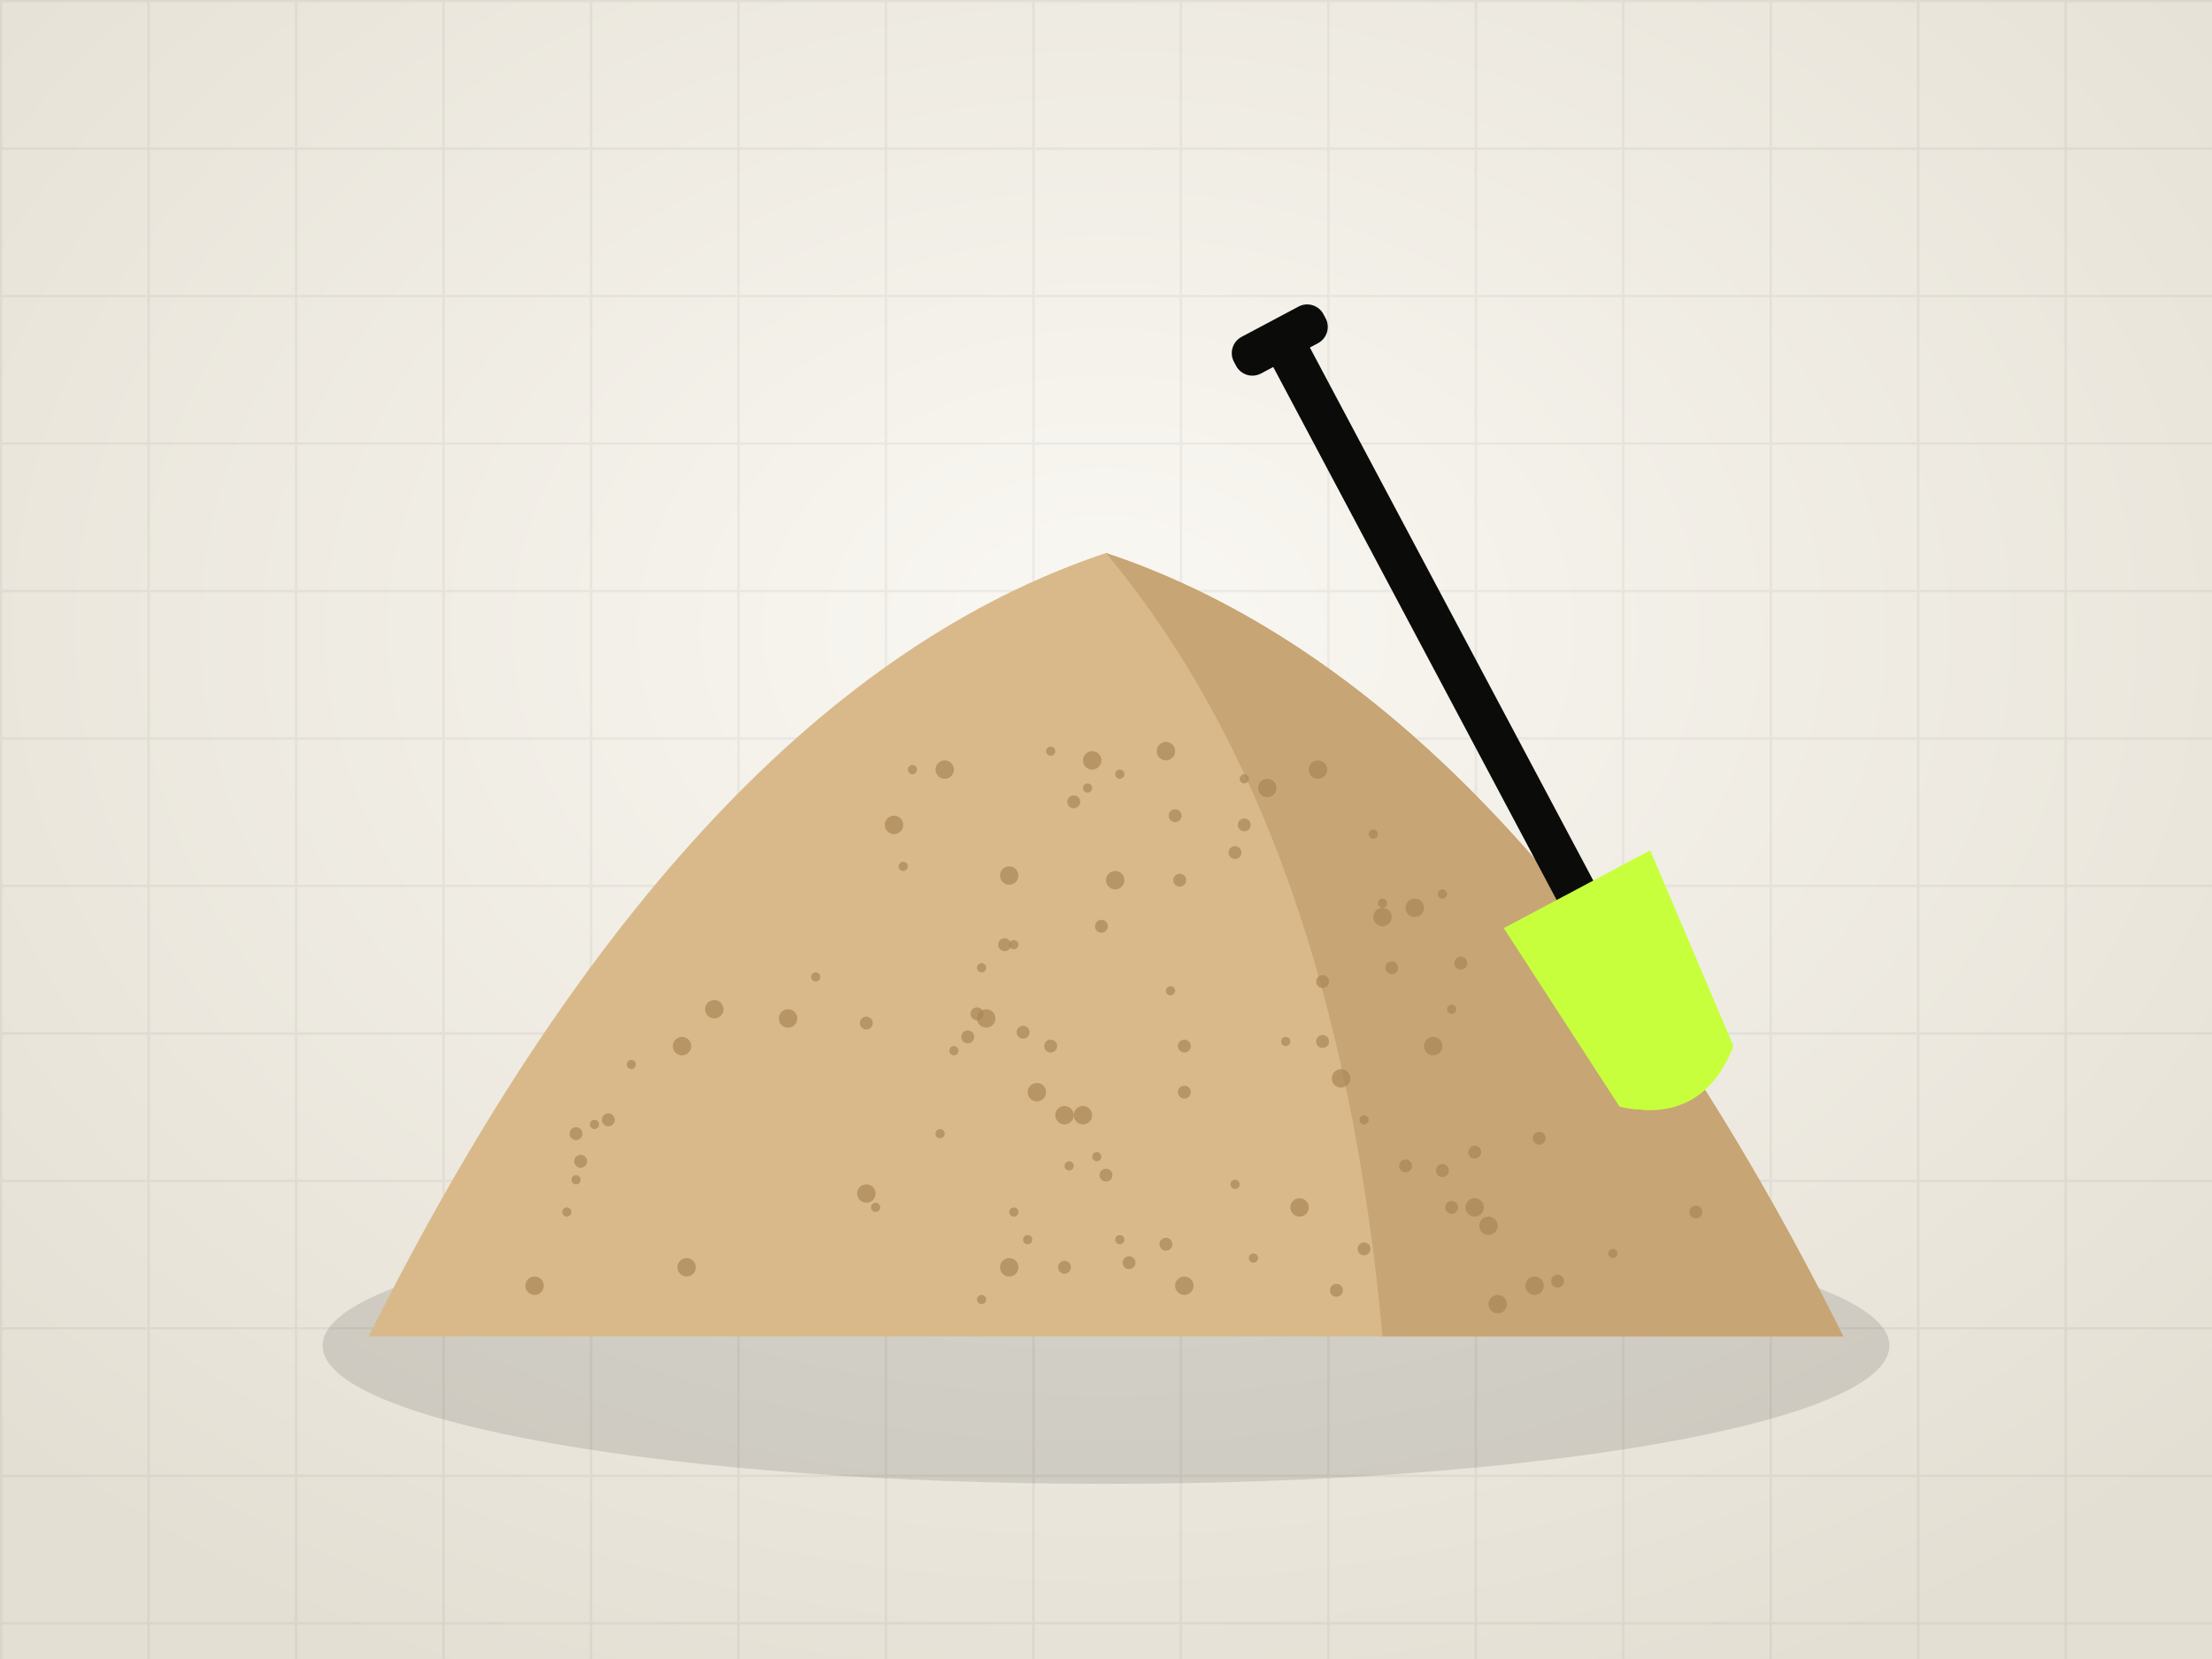
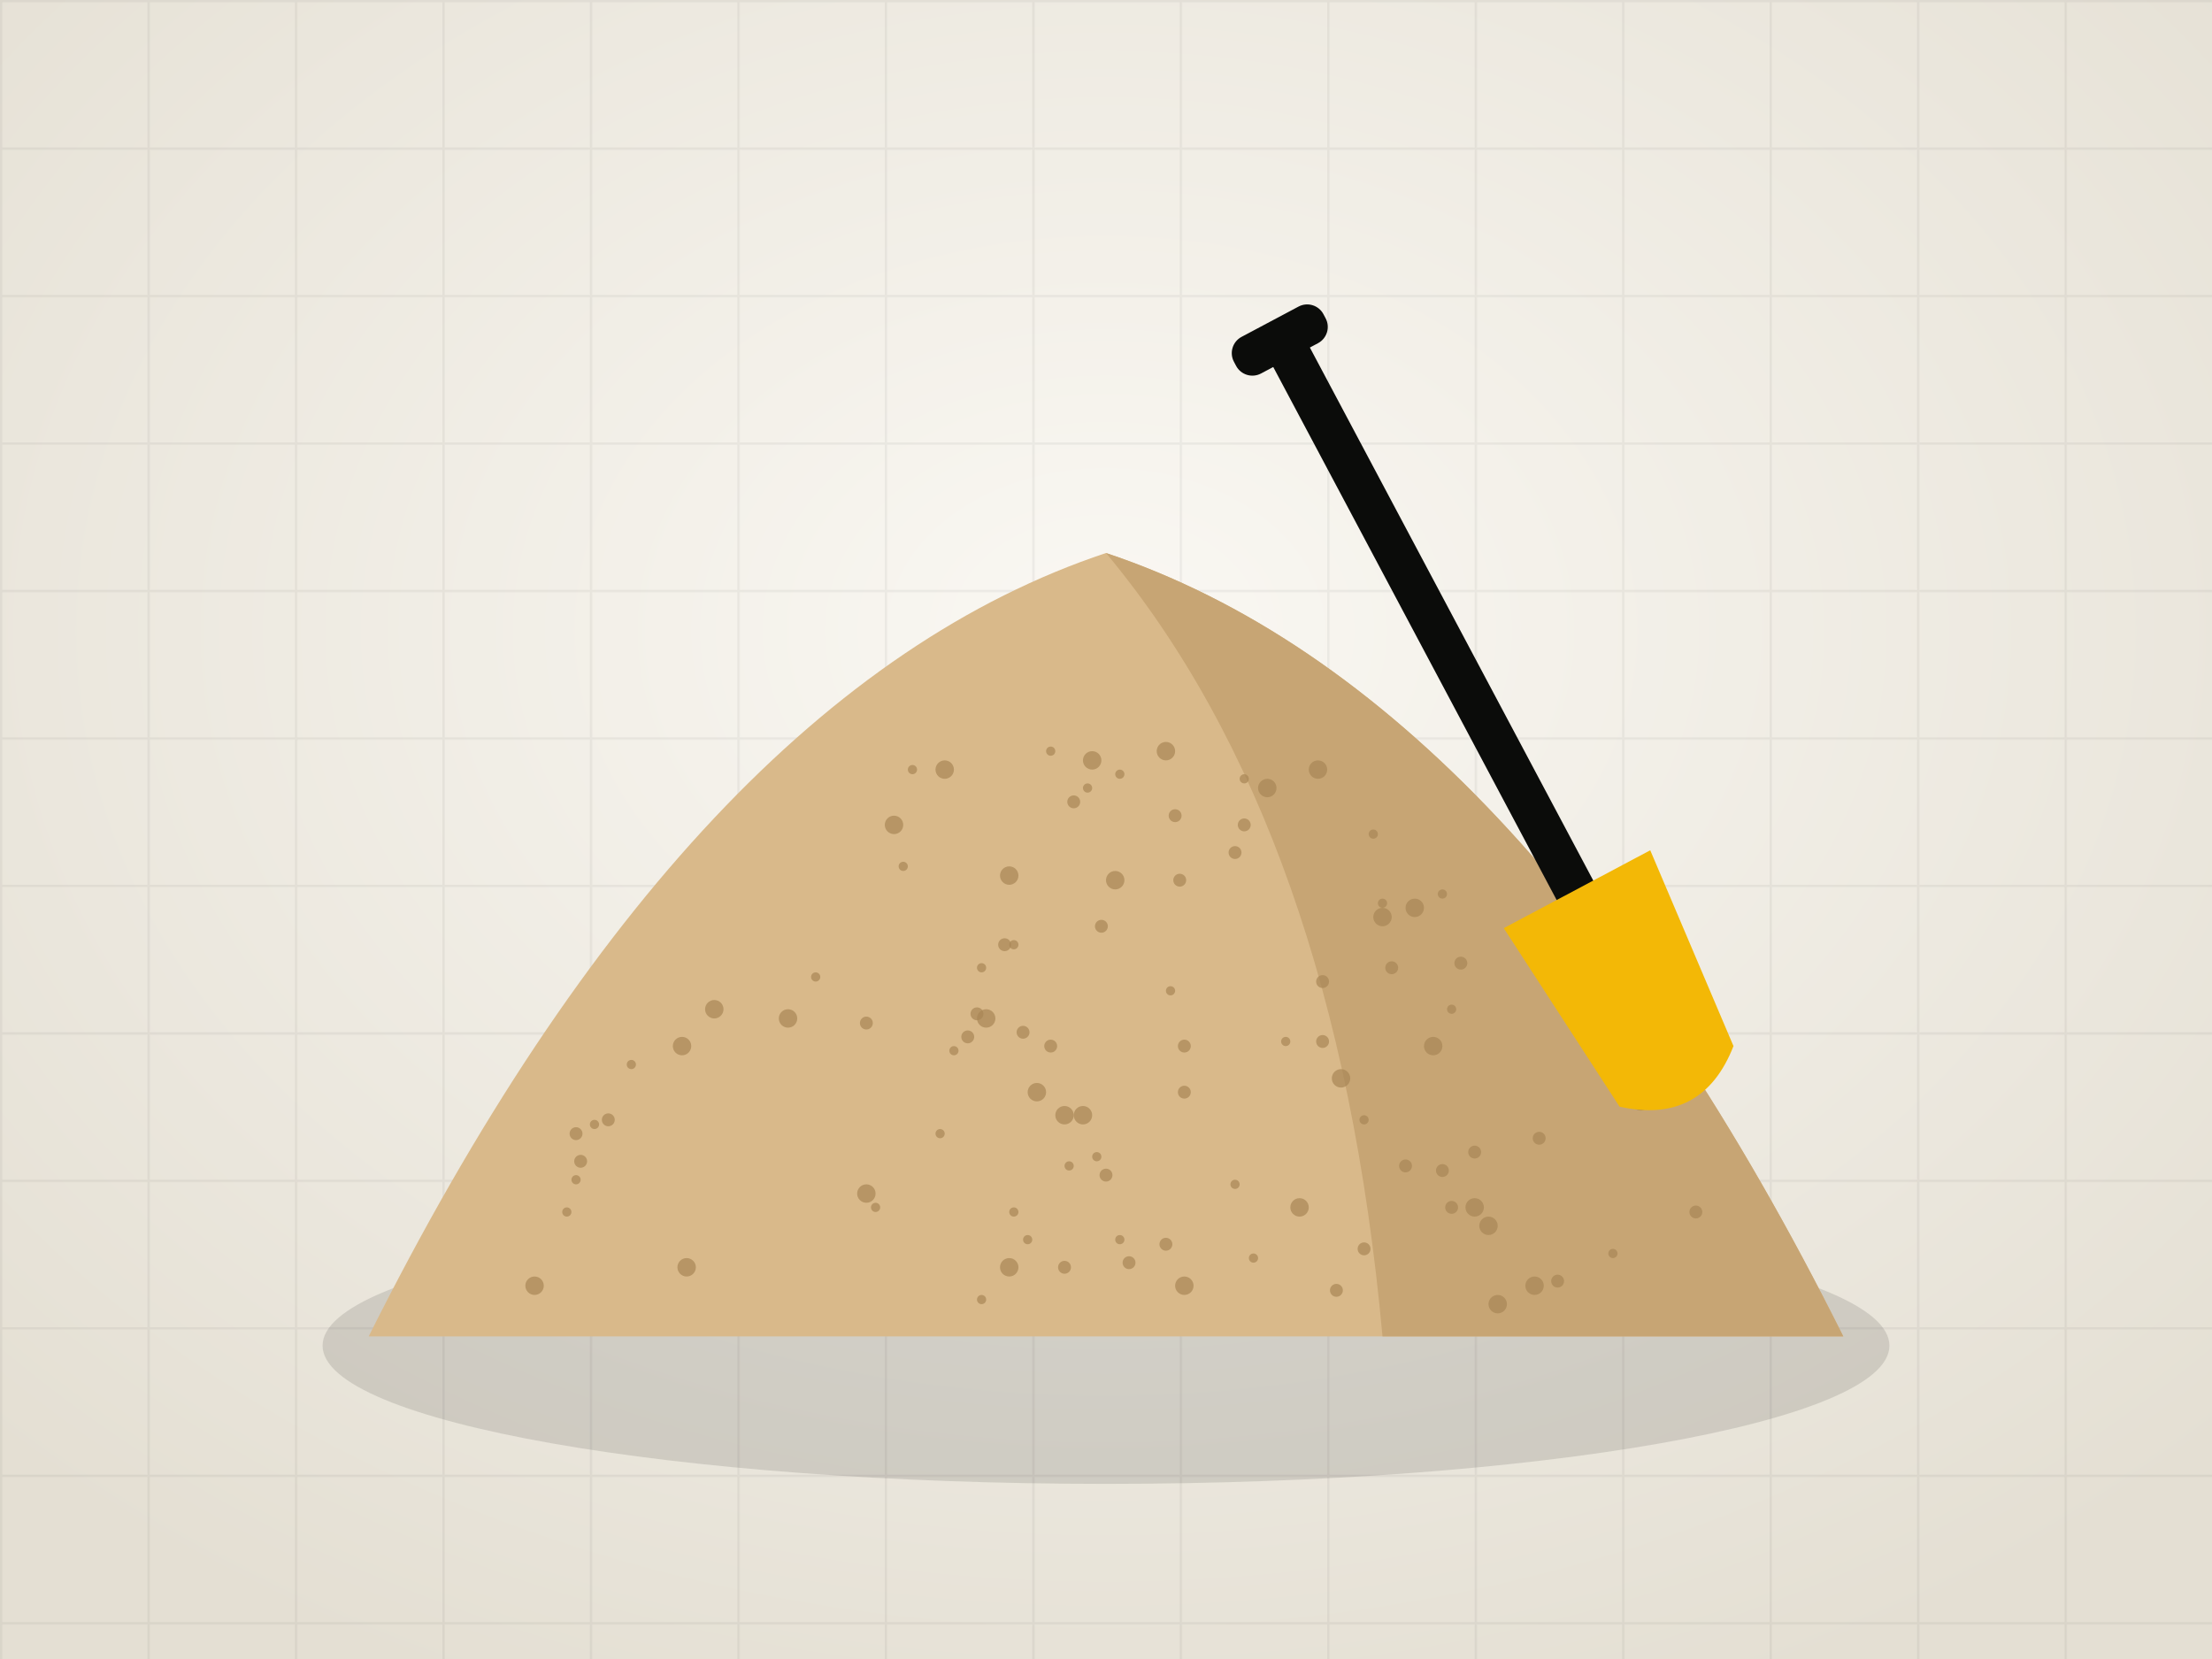
<svg xmlns="http://www.w3.org/2000/svg" viewBox="0 0 480 360" role="img" aria-label="Sand and aggregates illustration">
  <defs>
    <radialGradient id="g" cx="50%" cy="38%" r="70%">
      <stop offset="0" stop-color="#FAF8F3" />
      <stop offset="1" stop-color="#E4DFD3" />
    </radialGradient>
    <pattern id="grid" width="32" height="32" patternUnits="userSpaceOnUse">
      <path d="M32 0H0V32" fill="none" stroke="#0B0C0A" stroke-opacity=".05" />
    </pattern>
  </defs>
  <rect width="480" height="360" fill="url(#g)" />
  <rect width="480" height="360" fill="url(#grid)" />
  <ellipse cx="240" cy="292" rx="170" ry="30" fill="#0B0C0A" opacity=".12" />
  <path d="M80 290 Q150 150 240 120 Q330 150 400 290 Z" fill="#D9B98A" />
  <path d="M240 120 Q330 150 400 290 L300 290 Q290 180 240 120Z" fill="#C7A574" />
  <circle cx="194" cy="179" r="2" fill="#A88655" opacity=".7" />
  <circle cx="123" cy="263" r="1" fill="#A88655" opacity=".7" />
  <circle cx="205" cy="167" r="2" fill="#A88655" opacity=".7" />
  <circle cx="219" cy="190" r="2" fill="#A88655" opacity=".7" />
  <circle cx="220" cy="263" r="1" fill="#A88655" opacity=".7" />
  <circle cx="356" cy="239" r="2" fill="#A88655" opacity=".7" />
  <circle cx="213" cy="282" r="1" fill="#A88655" opacity=".7" />
  <circle cx="255" cy="177" r="1.4" fill="#A88655" opacity=".7" />
  <circle cx="190" cy="262" r="1" fill="#A88655" opacity=".7" />
  <circle cx="137" cy="231" r="1" fill="#A88655" opacity=".7" />
  <circle cx="207" cy="228" r="1" fill="#A88655" opacity=".7" />
  <circle cx="257" cy="237" r="1.4" fill="#A88655" opacity=".7" />
  <circle cx="287" cy="213" r="1.4" fill="#A88655" opacity=".7" />
  <circle cx="231" cy="275" r="1.4" fill="#A88655" opacity=".7" />
  <circle cx="188" cy="259" r="2" fill="#A88655" opacity=".7" />
  <circle cx="188" cy="222" r="1.4" fill="#A88655" opacity=".7" />
  <circle cx="300" cy="196" r="1" fill="#A88655" opacity=".7" />
  <circle cx="237" cy="165" r="2" fill="#A88655" opacity=".7" />
  <circle cx="315" cy="262" r="1.4" fill="#A88655" opacity=".7" />
  <circle cx="291" cy="234" r="2" fill="#A88655" opacity=".7" />
  <circle cx="300" cy="199" r="2" fill="#A88655" opacity=".7" />
  <circle cx="368" cy="263" r="1.4" fill="#A88655" opacity=".7" />
  <circle cx="296" cy="271" r="1.4" fill="#A88655" opacity=".7" />
  <circle cx="125" cy="256" r="1" fill="#A88655" opacity=".7" />
  <circle cx="302" cy="210" r="1.4" fill="#A88655" opacity=".7" />
  <circle cx="253" cy="270" r="1.4" fill="#A88655" opacity=".7" />
  <circle cx="218" cy="205" r="1.4" fill="#A88655" opacity=".7" />
  <circle cx="171" cy="221" r="2" fill="#A88655" opacity=".7" />
  <circle cx="148" cy="227" r="2" fill="#A88655" opacity=".7" />
  <circle cx="257" cy="279" r="2" fill="#A88655" opacity=".7" />
  <circle cx="333" cy="279" r="2" fill="#A88655" opacity=".7" />
  <circle cx="286" cy="167" r="2" fill="#A88655" opacity=".7" />
  <circle cx="317" cy="209" r="1.4" fill="#A88655" opacity=".7" />
  <circle cx="212" cy="220" r="1.4" fill="#A88655" opacity=".7" />
  <circle cx="198" cy="167" r="1" fill="#A88655" opacity=".7" />
  <circle cx="257" cy="227" r="1.4" fill="#A88655" opacity=".7" />
  <circle cx="270" cy="169" r="1" fill="#A88655" opacity=".7" />
  <circle cx="270" cy="179" r="1.4" fill="#A88655" opacity=".7" />
  <circle cx="233" cy="174" r="1.4" fill="#A88655" opacity=".7" />
  <circle cx="236" cy="171" r="1" fill="#A88655" opacity=".7" />
  <circle cx="305" cy="253" r="1.4" fill="#A88655" opacity=".7" />
  <circle cx="116" cy="279" r="2" fill="#A88655" opacity=".7" />
  <circle cx="204" cy="246" r="1" fill="#A88655" opacity=".7" />
  <circle cx="307" cy="197" r="2" fill="#A88655" opacity=".7" />
  <circle cx="334" cy="247" r="1.4" fill="#A88655" opacity=".7" />
  <circle cx="245" cy="274" r="1.4" fill="#A88655" opacity=".7" />
  <circle cx="311" cy="227" r="2" fill="#A88655" opacity=".7" />
  <circle cx="196" cy="188" r="1" fill="#A88655" opacity=".7" />
  <circle cx="320" cy="262" r="2" fill="#A88655" opacity=".7" />
  <circle cx="238" cy="251" r="1" fill="#A88655" opacity=".7" />
  <circle cx="315" cy="219" r="1" fill="#A88655" opacity=".7" />
  <circle cx="290" cy="280" r="1.4" fill="#A88655" opacity=".7" />
  <circle cx="320" cy="250" r="1.4" fill="#A88655" opacity=".7" />
  <circle cx="272" cy="273" r="1" fill="#A88655" opacity=".7" />
  <circle cx="235" cy="242" r="2" fill="#A88655" opacity=".7" />
  <circle cx="132" cy="243" r="1.4" fill="#A88655" opacity=".7" />
  <circle cx="313" cy="254" r="1.4" fill="#A88655" opacity=".7" />
  <circle cx="275" cy="171" r="2" fill="#A88655" opacity=".7" />
  <circle cx="213" cy="210" r="1" fill="#A88655" opacity=".7" />
  <circle cx="298" cy="181" r="1" fill="#A88655" opacity=".7" />
  <circle cx="231" cy="242" r="2" fill="#A88655" opacity=".7" />
  <circle cx="325" cy="283" r="2" fill="#A88655" opacity=".7" />
  <circle cx="253" cy="163" r="2" fill="#A88655" opacity=".7" />
  <circle cx="279" cy="226" r="1" fill="#A88655" opacity=".7" />
  <circle cx="223" cy="269" r="1" fill="#A88655" opacity=".7" />
  <circle cx="240" cy="255" r="1.4" fill="#A88655" opacity=".7" />
  <circle cx="177" cy="212" r="1" fill="#A88655" opacity=".7" />
  <circle cx="126" cy="252" r="1.4" fill="#A88655" opacity=".7" />
  <circle cx="282" cy="262" r="2" fill="#A88655" opacity=".7" />
  <circle cx="219" cy="275" r="2" fill="#A88655" opacity=".7" />
  <circle cx="243" cy="269" r="1" fill="#A88655" opacity=".7" />
  <circle cx="268" cy="257" r="1" fill="#A88655" opacity=".7" />
  <circle cx="155" cy="219" r="2" fill="#A88655" opacity=".7" />
  <circle cx="287" cy="226" r="1.4" fill="#A88655" opacity=".7" />
  <circle cx="256" cy="191" r="1.4" fill="#A88655" opacity=".7" />
  <circle cx="228" cy="163" r="1" fill="#A88655" opacity=".7" />
  <circle cx="225" cy="237" r="2" fill="#A88655" opacity=".7" />
  <circle cx="268" cy="185" r="1.4" fill="#A88655" opacity=".7" />
  <circle cx="228" cy="227" r="1.4" fill="#A88655" opacity=".7" />
  <circle cx="242" cy="191" r="2" fill="#A88655" opacity=".7" />
  <circle cx="338" cy="278" r="1.4" fill="#A88655" opacity=".7" />
  <circle cx="350" cy="272" r="1" fill="#A88655" opacity=".7" />
  <circle cx="129" cy="244" r="1" fill="#A88655" opacity=".7" />
  <circle cx="296" cy="243" r="1" fill="#A88655" opacity=".7" />
  <circle cx="232" cy="253" r="1" fill="#A88655" opacity=".7" />
  <circle cx="214" cy="221" r="2" fill="#A88655" opacity=".7" />
  <circle cx="222" cy="224" r="1.4" fill="#A88655" opacity=".7" />
  <circle cx="220" cy="205" r="1" fill="#A88655" opacity=".7" />
  <circle cx="254" cy="215" r="1" fill="#A88655" opacity=".7" />
  <circle cx="210" cy="225" r="1.4" fill="#A88655" opacity=".7" />
  <circle cx="243" cy="168" r="1" fill="#A88655" opacity=".7" />
  <circle cx="313" cy="194" r="1" fill="#A88655" opacity=".7" />
  <circle cx="323" cy="266" r="2" fill="#A88655" opacity=".7" />
  <circle cx="149" cy="275" r="2" fill="#A88655" opacity=".7" />
  <circle cx="239" cy="201" r="1.4" fill="#A88655" opacity=".7" />
  <circle cx="125" cy="246" r="1.4" fill="#A88655" opacity=".7" />
  <g transform="rotate(-28 330 170)">
    <rect x="325" y="60" width="9" height="140" rx="4" fill="#0B0C0A" />
-     <path d="M312 196h36l-4 46q-14 12-28 0z" fill="#C8FF3D" />
+     <path d="M312 196h36l-4 46q-14 12-28 0z" fill="#F3B806" />
    <rect x="318" y="56" width="22" height="9" rx="4" fill="#0B0C0A" />
  </g>
</svg>
